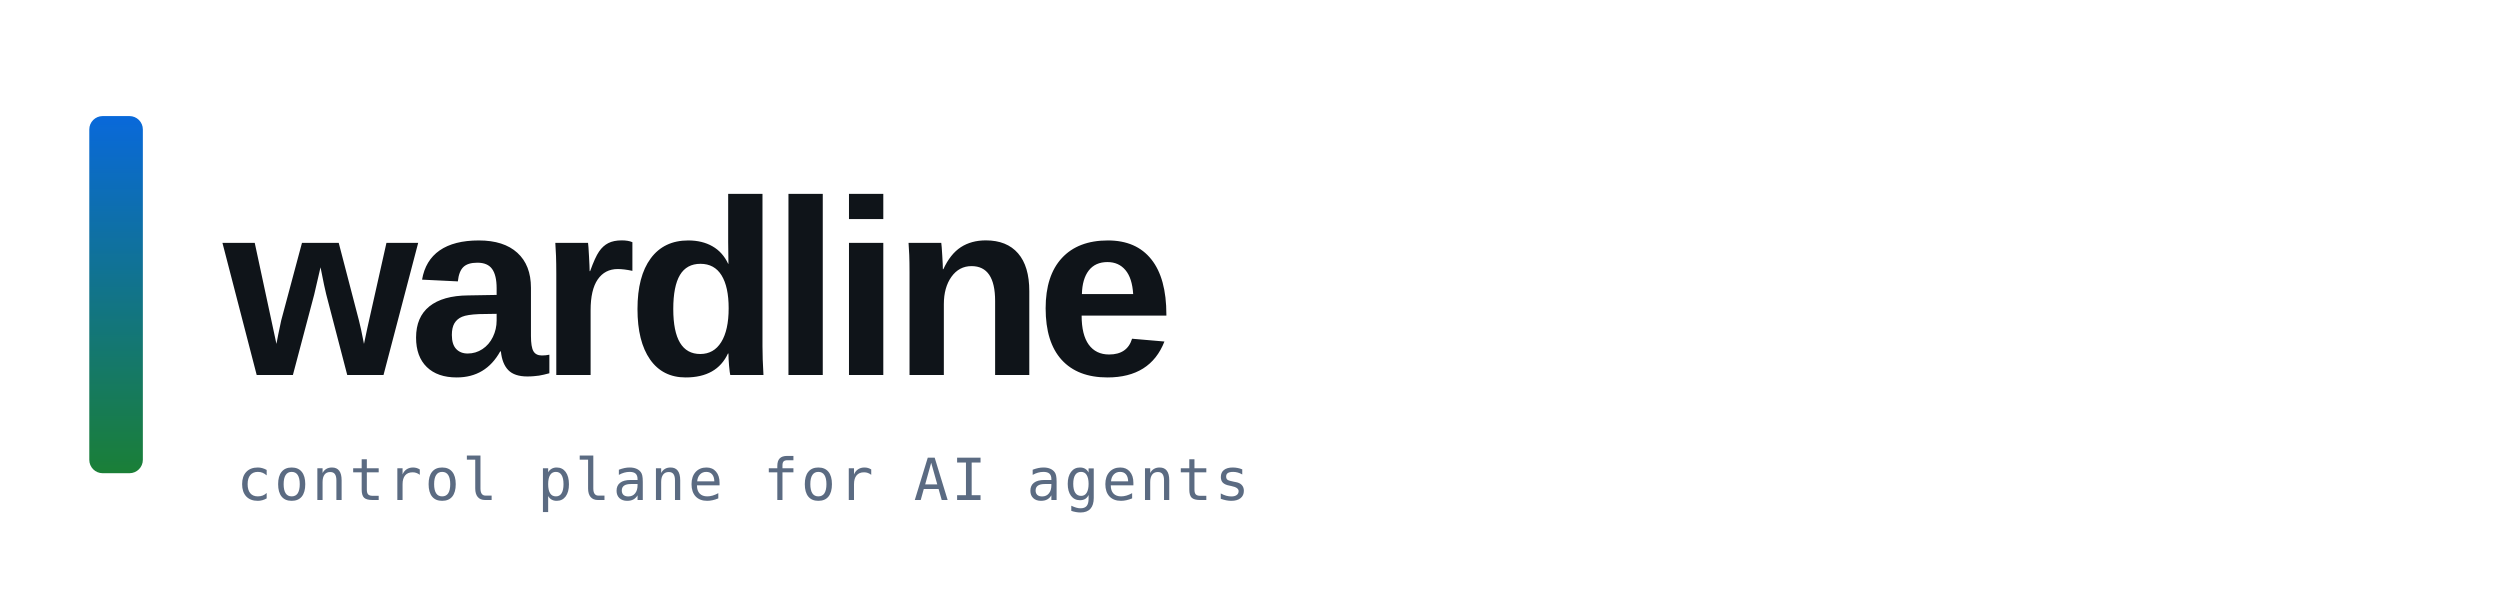
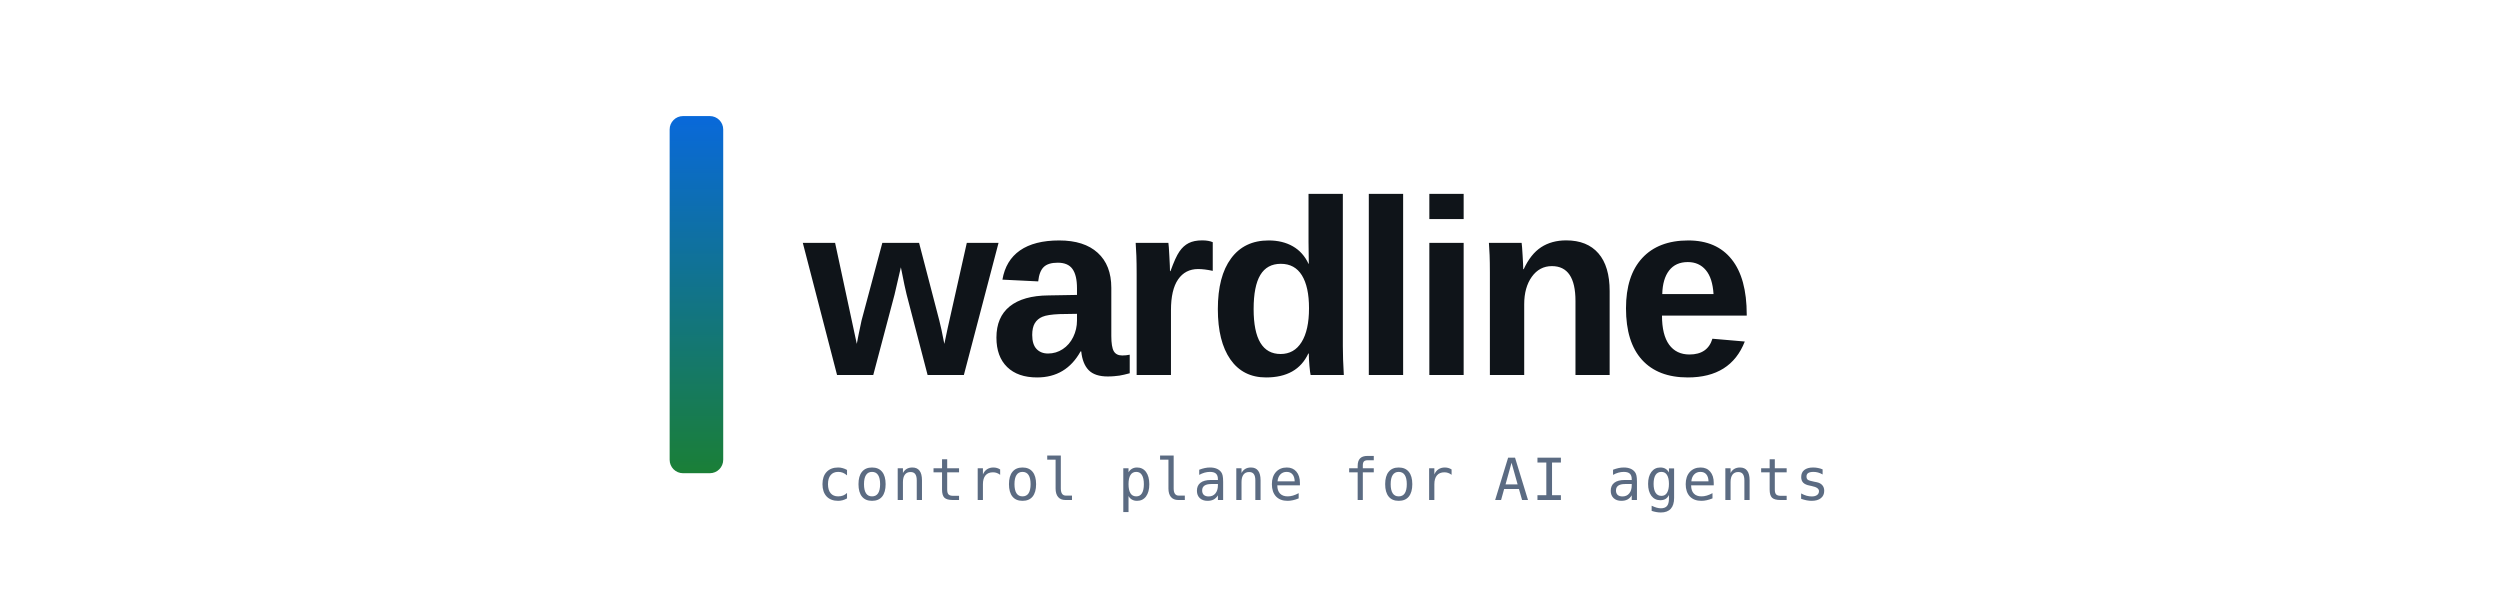
<svg xmlns="http://www.w3.org/2000/svg" viewBox="0 0 560 132" width="560" height="132" role="img" aria-label="Wardline — control plane for AI agents">
  <defs>
    <linearGradient id="wl-bar-light" x1="0" y1="0" x2="0" y2="1">
      <stop offset="0%" stop-color="#0969DA" />
      <stop offset="100%" stop-color="#1A7F37" />
    </linearGradient>
    <clipPath id="wl-bar-clip-light">
-       <rect x="20" y="26" width="12" height="80" rx="3" />
+       <rect x="150" y="26" width="12" height="80" rx="3" />
    </clipPath>
  </defs>
-   <rect x="20" y="26" width="12" height="80" rx="3" fill="url(#wl-bar-light)" />
+   <rect x="150" y="26" width="12" height="80" rx="3" fill="url(#wl-bar-light)" />
  <g clip-path="url(#wl-bar-clip-light)">
-     <rect x="18" y="26" width="16" height="20" fill="#0F1419" opacity="0">
+     <rect x="148" y="26" width="16" height="20" fill="#0F1419" opacity="0">
      <animate attributeName="y" values="16;96" dur="2.8s" begin="0s" repeatCount="indefinite" />
      <animate attributeName="opacity" values="0;0.35;0.35;0" keyTimes="0;0.15;0.75;1" dur="2.8s" begin="0s" repeatCount="indefinite" />
    </rect>
  </g>
-   <text x="50" y="84" font-family="-apple-system,'Helvetica Neue',Arial,sans-serif" font-size="56" font-weight="700" letter-spacing="-2" fill="#0F1419">wardline</text>
-   <text x="53" y="112" font-family="ui-monospace,'SF Mono',Menlo,monospace" font-size="13" letter-spacing="0.6" fill="#5B6B82">control plane for AI agents</text>
+   <text x="180" y="84" font-family="-apple-system,'Helvetica Neue',Arial,sans-serif" font-size="56" font-weight="700" letter-spacing="-2" fill="#0F1419">wardline</text>
+   <text x="183" y="112" font-family="ui-monospace,'SF Mono',Menlo,monospace" font-size="13" letter-spacing="0.6" fill="#5B6B82">control plane for AI agents</text>
</svg>
